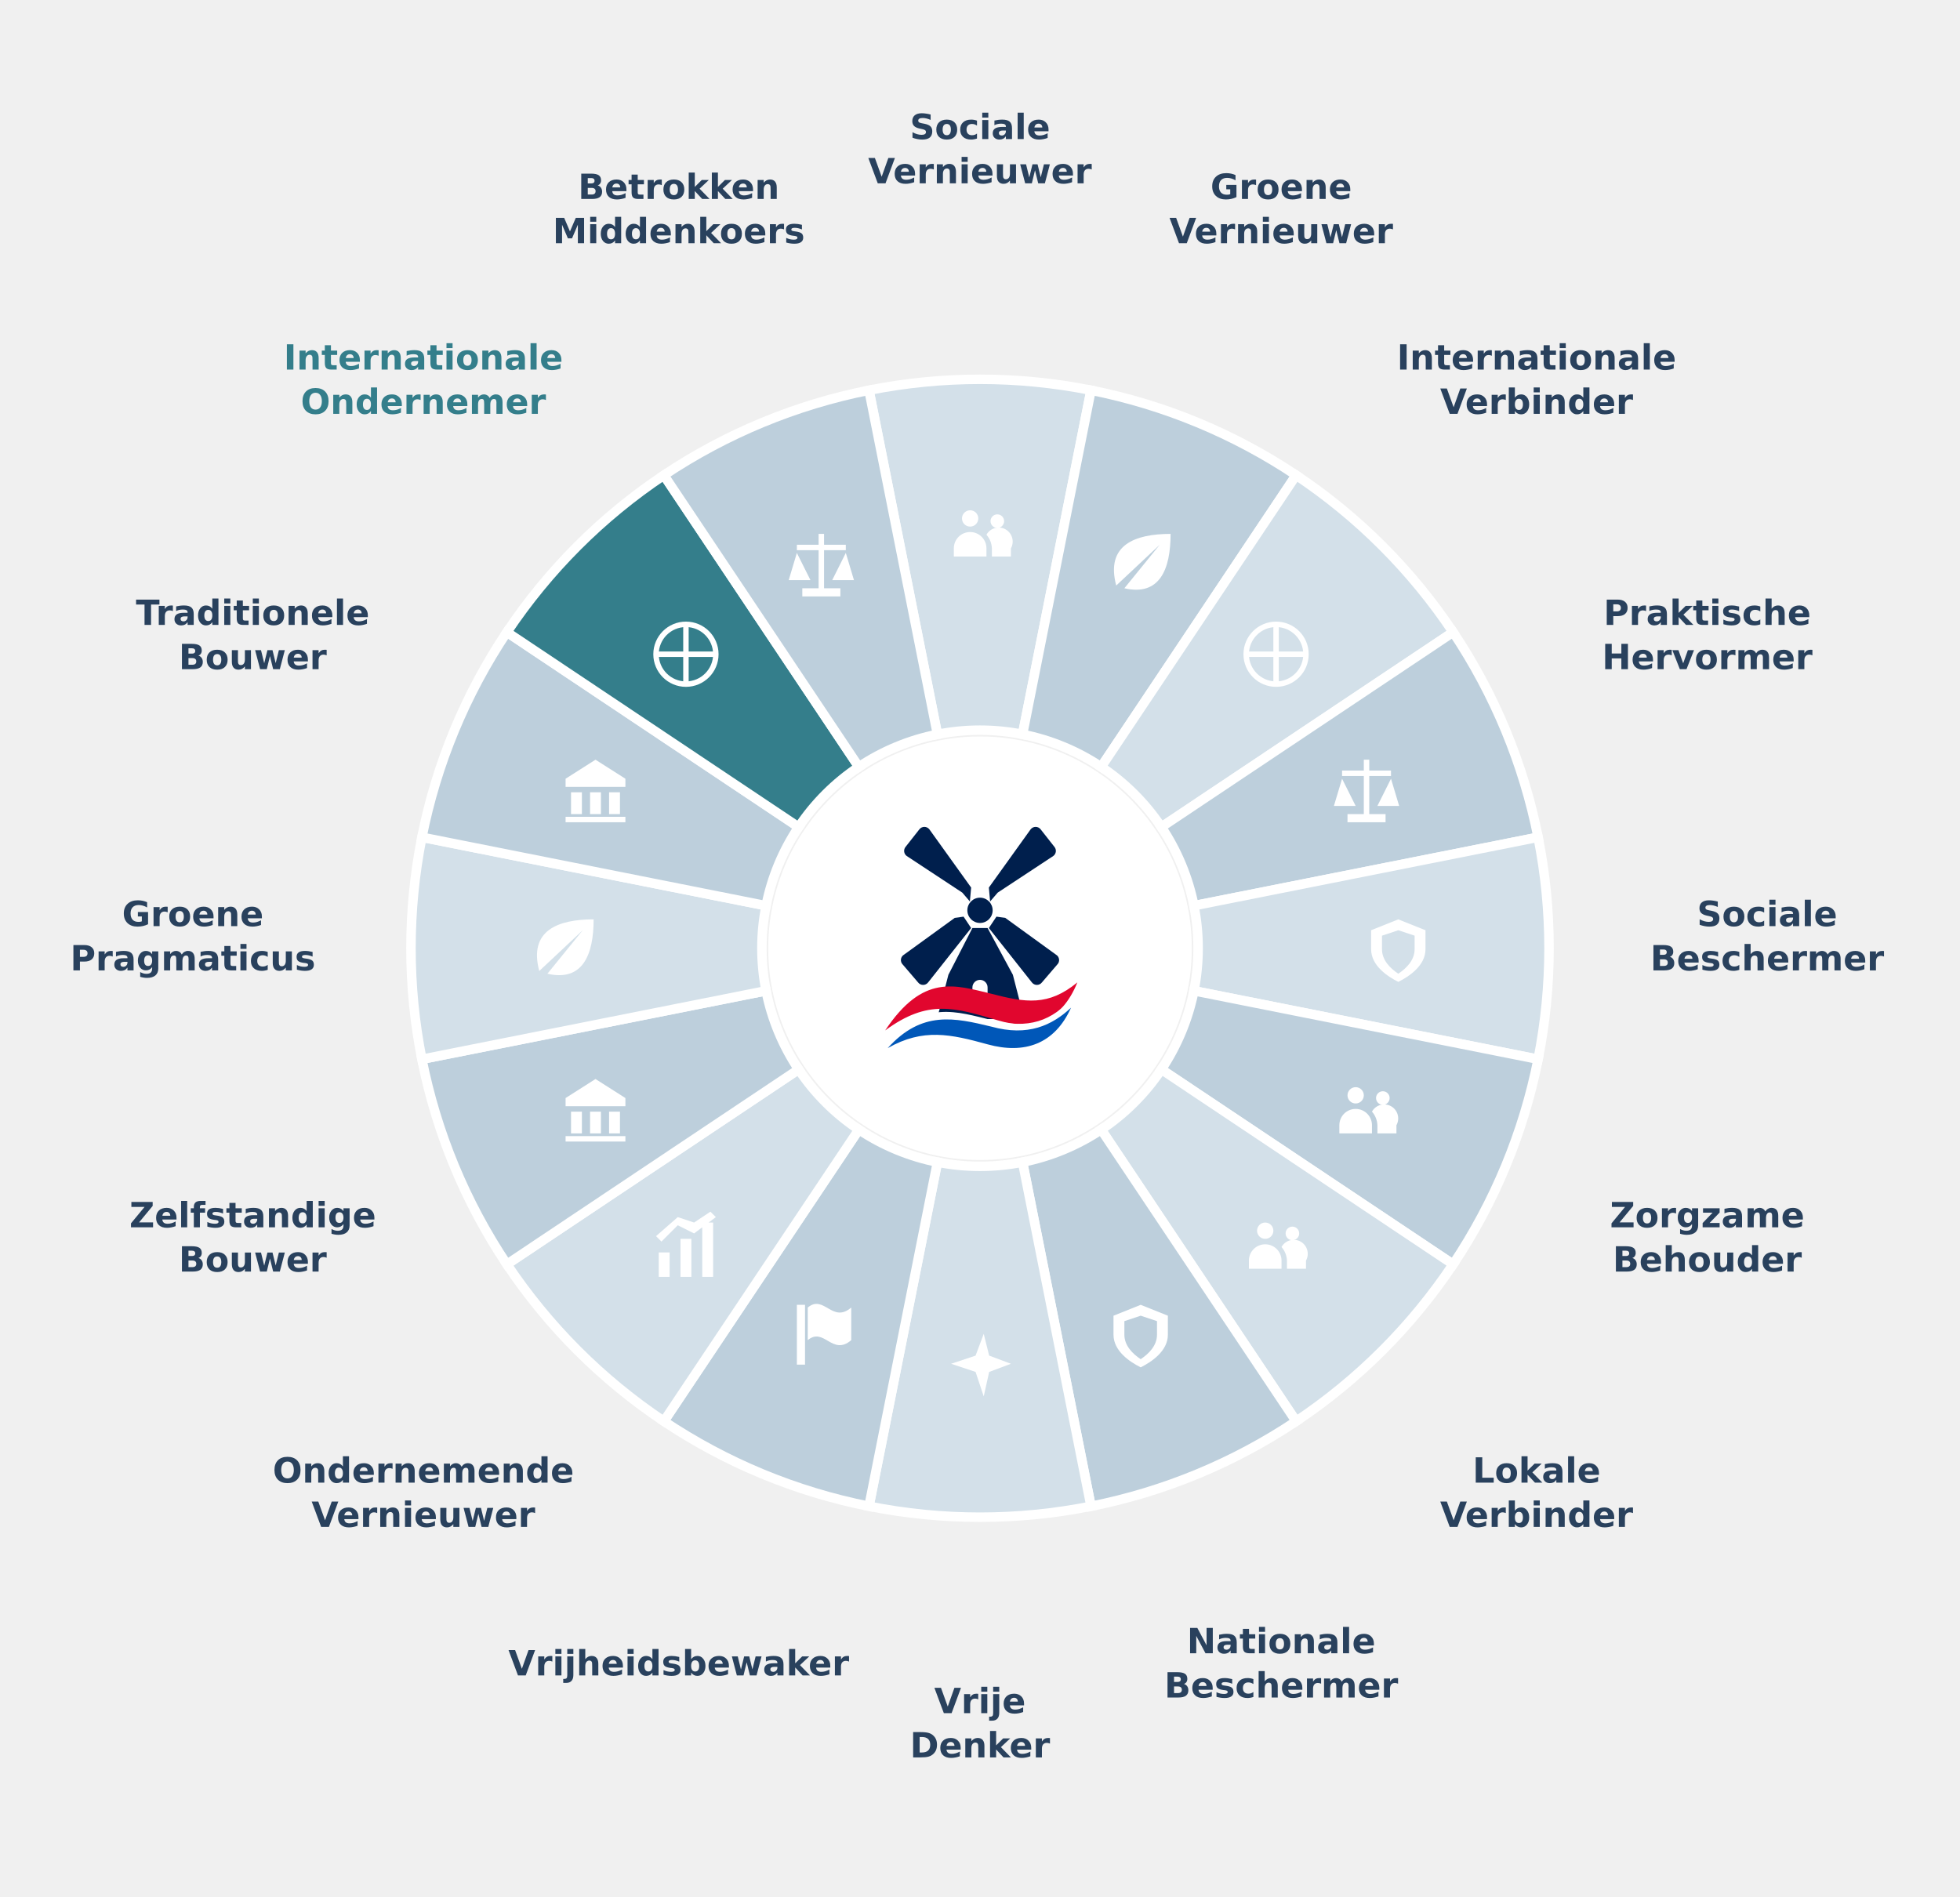
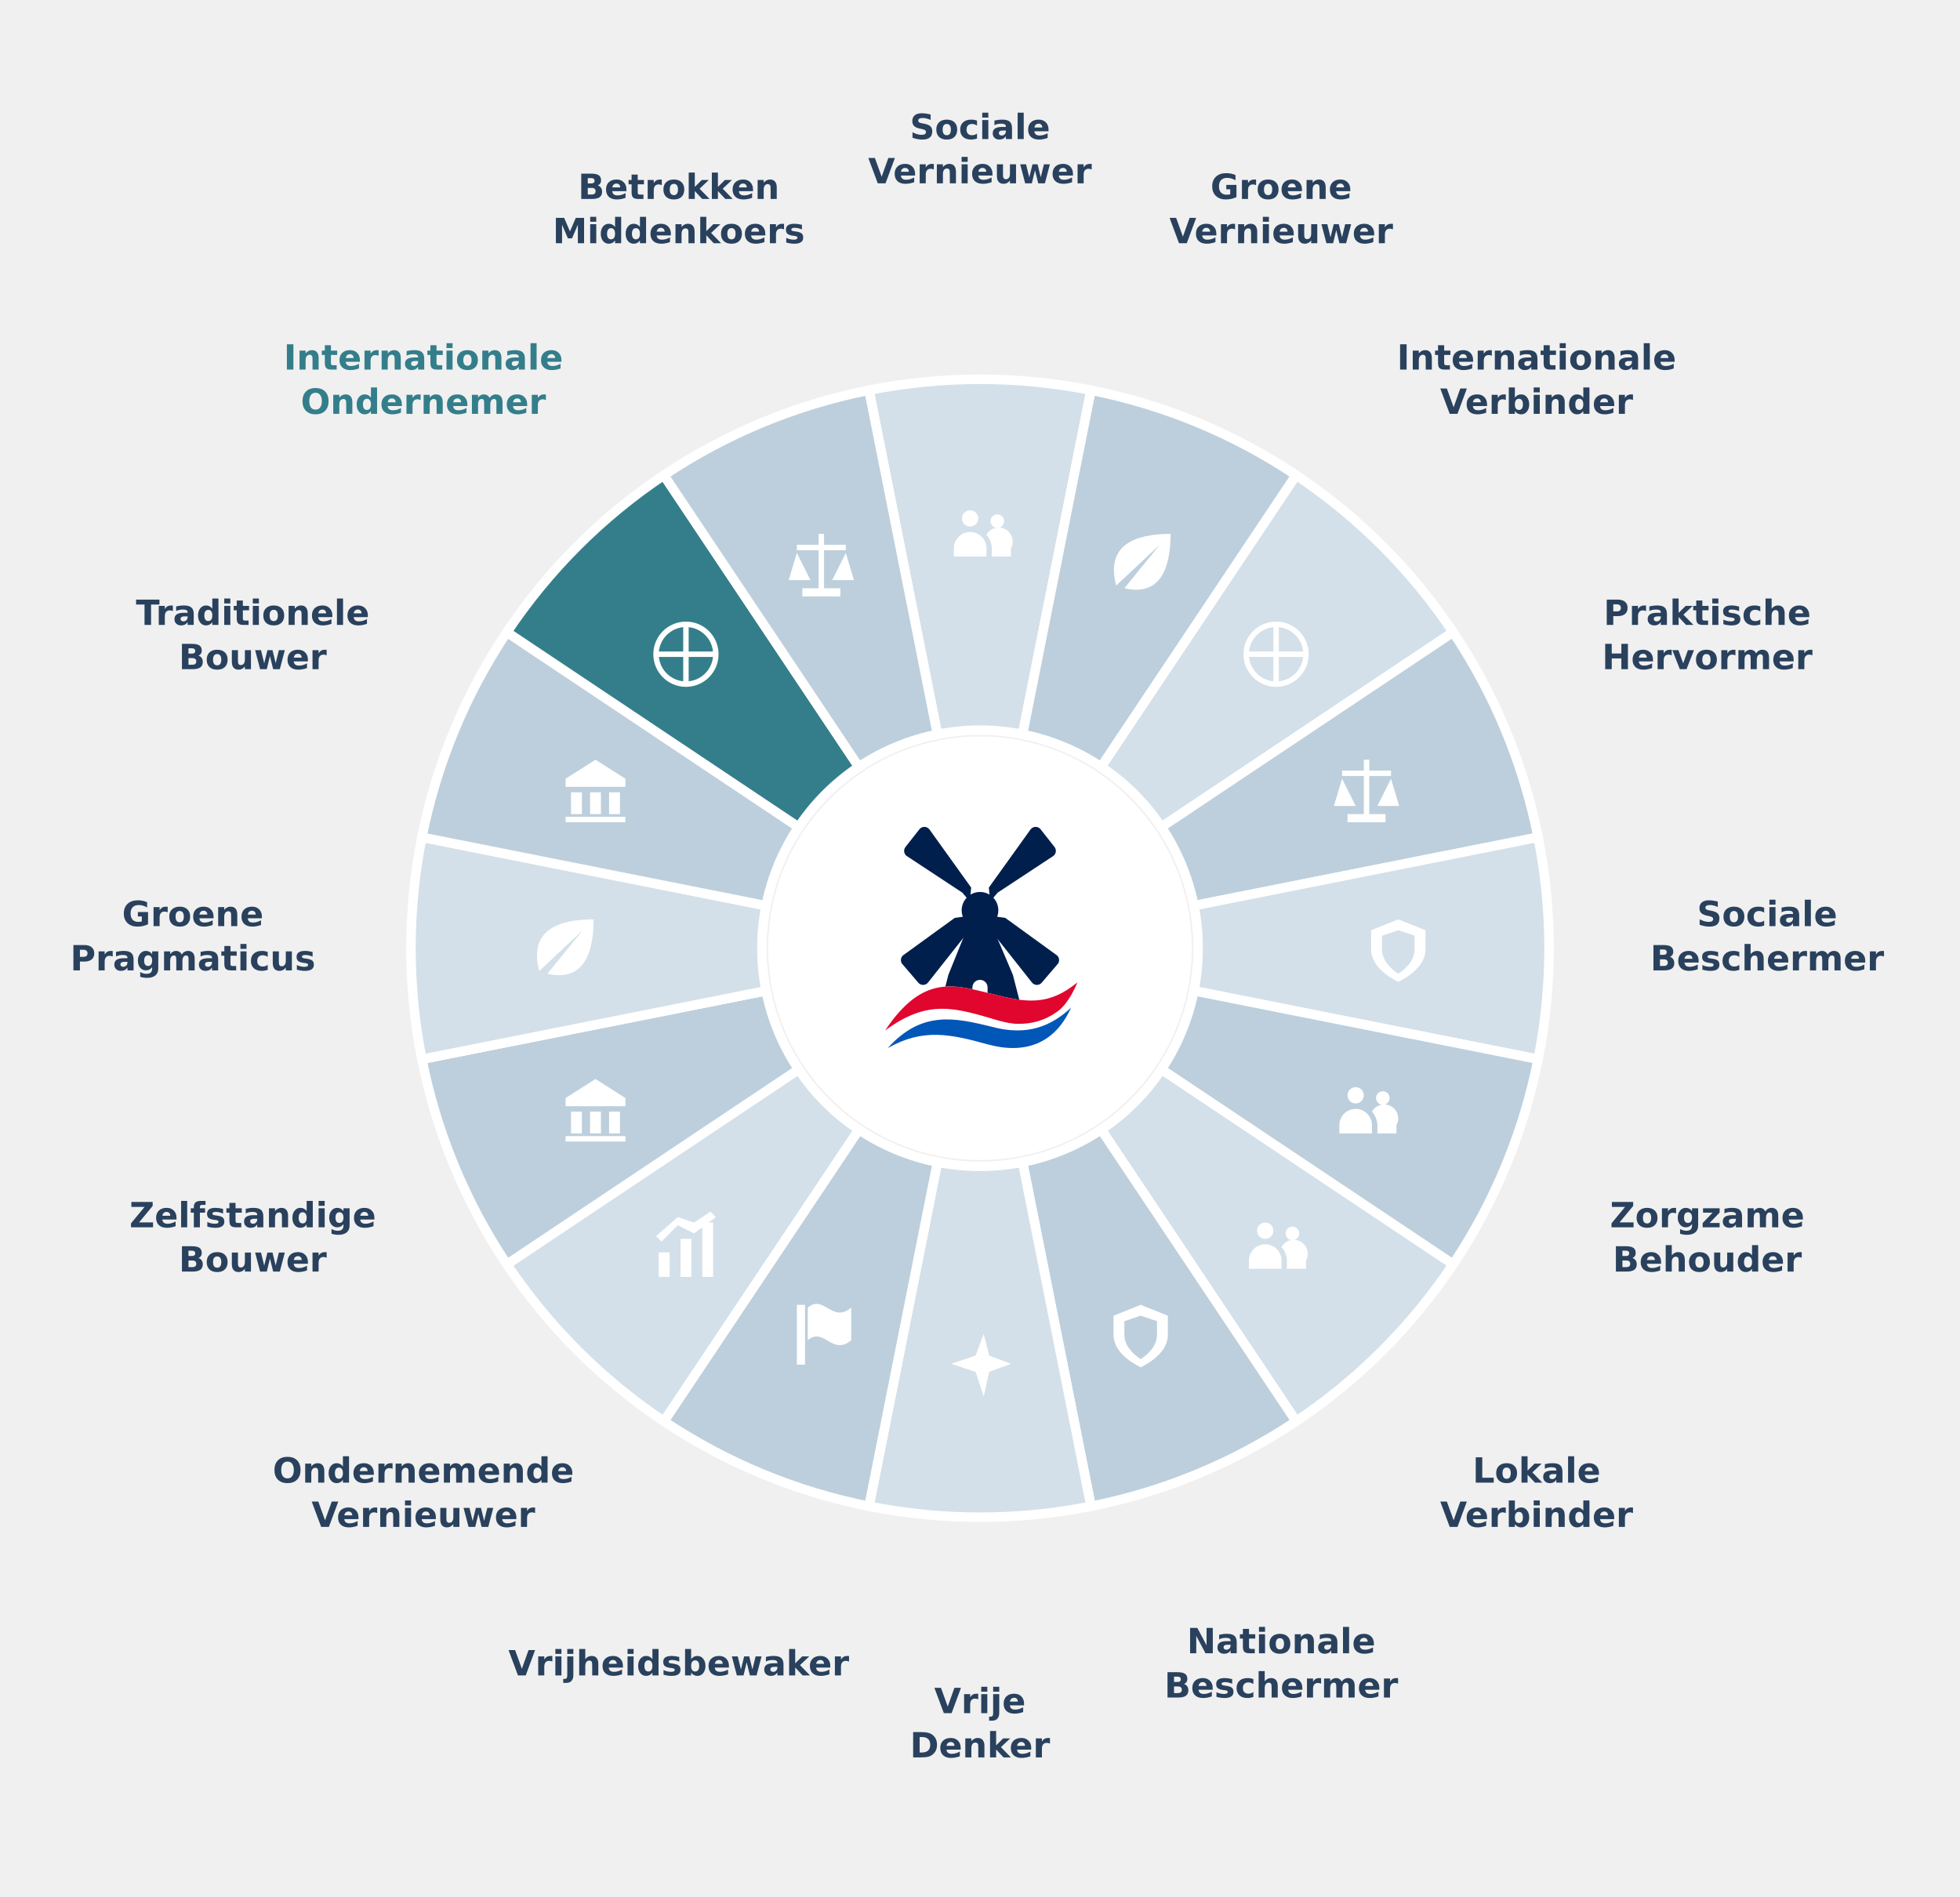
<svg xmlns="http://www.w3.org/2000/svg" viewBox="0 0 620 600">
  <path d="M296.54,232.33L274.88,123.46A180,180 0 0 1 345.12,123.46L323.46,232.33A69,69 0 0 0 296.54,232.33Z" fill="#d3e0e9" stroke="white" stroke-width="3" />
  <g transform="translate(300.00,158.00) scale(.86)" fill="white">
    <circle cx="8" cy="7" r="3" />
    <circle cx="18" cy="8" r="2.5" />
    <path d="M2 21v-3a6 6 0 0 1 12 0v3zm14 0v-3a8 8 0 0 0-2-5 5 5 0 0 1 9 5v3z" />
  </g>
  <text x="310.00" y="44.00" text-anchor="middle" font-family="DejaVu Sans,sans-serif" font-size="11" font-weight="bold" fill="#29415d">Sociale</text>
  <text x="310.00" y="58.00" text-anchor="middle" font-family="DejaVu Sans,sans-serif" font-size="11" font-weight="bold" fill="#29415d">Vernieuwer</text>
  <path d="M323.46,232.33L345.12,123.46A180,180 0 0 1 410.00,150.34L348.33,242.63A69,69 0 0 0 323.46,232.33Z" fill="#bdcfdc" stroke="white" stroke-width="3" />
  <g transform="translate(350.51,168.05) scale(.86)" fill="white">
    <path d="M3 20C-1 5 10 1 23 1c0 13-4 23-17 20L19 5z" />
  </g>
  <text x="405.29" y="62.95" text-anchor="middle" font-family="DejaVu Sans,sans-serif" font-size="11" font-weight="bold" fill="#29415d">Groene</text>
  <text x="405.29" y="76.95" text-anchor="middle" font-family="DejaVu Sans,sans-serif" font-size="11" font-weight="bold" fill="#29415d">Vernieuwer</text>
  <path d="M348.33,242.63L410.00,150.34A180,180 0 0 1 459.66,200.00L367.37,261.67A69,69 0 0 0 348.33,242.63Z" fill="#d3e0e9" stroke="white" stroke-width="3" />
  <g transform="translate(393.34,196.66) scale(.86)" fill="white">
    <path d="M12 0a12 12 0 1 1 0 24 12 12 0 1 1 0-24zM12 2a10 10 0 1 0 0 20 10 10 0 1 0 0-20z" fill-rule="evenodd" />
    <path d="M1 11h22v2H1zM11 1h2v22h-2z" />
  </g>
  <text x="486.07" y="116.93" text-anchor="middle" font-family="DejaVu Sans,sans-serif" font-size="11" font-weight="bold" fill="#29415d">Internationale</text>
  <text x="486.07" y="130.93" text-anchor="middle" font-family="DejaVu Sans,sans-serif" font-size="11" font-weight="bold" fill="#29415d">Verbinder</text>
  <path d="M367.37,261.67L459.66,200.00A180,180 0 0 1 486.54,264.88L377.67,286.54A69,69 0 0 0 367.37,261.67Z" fill="#bdcfdc" stroke="white" stroke-width="3" />
  <g transform="translate(421.95,239.49) scale(.86)" fill="white">
    <path d="M11 1h2v4h8v2h-8v14h6v3H5v-3h6V7H3V5h8zM3 8l5 10H0zm18 0 3 10H16z" />
  </g>
  <text x="540.05" y="197.71" text-anchor="middle" font-family="DejaVu Sans,sans-serif" font-size="11" font-weight="bold" fill="#29415d">Praktische</text>
  <text x="540.05" y="211.71" text-anchor="middle" font-family="DejaVu Sans,sans-serif" font-size="11" font-weight="bold" fill="#29415d">Hervormer</text>
  <path d="M377.67,286.54L486.54,264.88A180,180 0 0 1 486.54,335.12L377.67,313.46A69,69 0 0 0 377.67,286.54Z" fill="#d3e0e9" stroke="white" stroke-width="3" />
  <g transform="translate(432.00,290.00) scale(.86)" fill="white">
    <path d="m12 1 10 4v7c0 6-6 10-10 12C8 22 2 18 2 12V5zm0 4L6 7v5c0 4 3 7 6 9 3-2 6-5 6-9V7z" fill-rule="evenodd" />
  </g>
  <text x="559.00" y="293.00" text-anchor="middle" font-family="DejaVu Sans,sans-serif" font-size="11" font-weight="bold" fill="#29415d">Sociale</text>
  <text x="559.00" y="307.00" text-anchor="middle" font-family="DejaVu Sans,sans-serif" font-size="11" font-weight="bold" fill="#29415d">Beschermer</text>
  <path d="M377.67,313.46L486.54,335.12A180,180 0 0 1 459.66,400.00L367.37,338.33A69,69 0 0 0 377.67,313.46Z" fill="#bdcfdc" stroke="white" stroke-width="3" />
  <g transform="translate(421.95,340.51) scale(.86)" fill="white">
    <circle cx="8" cy="7" r="3" />
    <circle cx="18" cy="8" r="2.5" />
    <path d="M2 21v-3a6 6 0 0 1 12 0v3zm14 0v-3a8 8 0 0 0-2-5 5 5 0 0 1 9 5v3z" />
  </g>
  <text x="540.05" y="388.29" text-anchor="middle" font-family="DejaVu Sans,sans-serif" font-size="11" font-weight="bold" fill="#29415d">Zorgzame</text>
  <text x="540.05" y="402.29" text-anchor="middle" font-family="DejaVu Sans,sans-serif" font-size="11" font-weight="bold" fill="#29415d">Behouder</text>
  <path d="M367.37,338.33L459.66,400.00A180,180 0 0 1 410.00,449.66L348.33,357.37A69,69 0 0 0 367.37,338.33Z" fill="#d3e0e9" stroke="white" stroke-width="3" />
  <g transform="translate(393.34,383.34) scale(.86)" fill="white">
    <circle cx="8" cy="7" r="3" />
    <circle cx="18" cy="8" r="2.5" />
    <path d="M2 21v-3a6 6 0 0 1 12 0v3zm14 0v-3a8 8 0 0 0-2-5 5 5 0 0 1 9 5v3z" />
  </g>
  <text x="486.07" y="469.07" text-anchor="middle" font-family="DejaVu Sans,sans-serif" font-size="11" font-weight="bold" fill="#29415d">Lokale</text>
  <text x="486.07" y="483.07" text-anchor="middle" font-family="DejaVu Sans,sans-serif" font-size="11" font-weight="bold" fill="#29415d">Verbinder</text>
  <path d="M348.33,357.37L410.00,449.66A180,180 0 0 1 345.12,476.54L323.46,367.67A69,69 0 0 0 348.33,357.37Z" fill="#bdcfdc" stroke="white" stroke-width="3" />
  <g transform="translate(350.51,411.95) scale(.86)" fill="white">
    <path d="m12 1 10 4v7c0 6-6 10-10 12C8 22 2 18 2 12V5zm0 4L6 7v5c0 4 3 7 6 9 3-2 6-5 6-9V7z" fill-rule="evenodd" />
  </g>
  <text x="405.29" y="523.05" text-anchor="middle" font-family="DejaVu Sans,sans-serif" font-size="11" font-weight="bold" fill="#29415d">Nationale</text>
  <text x="405.29" y="537.05" text-anchor="middle" font-family="DejaVu Sans,sans-serif" font-size="11" font-weight="bold" fill="#29415d">Beschermer</text>
  <path d="M323.46,367.67L345.12,476.54A180,180 0 0 1 274.88,476.54L296.54,367.67A69,69 0 0 0 323.46,367.67Z" fill="#d3e0e9" stroke="white" stroke-width="3" />
  <g transform="translate(300.00,422.00) scale(.86)" fill="white">
    <path d="m13 0 2 8 8 3-8 3-2 9-3-9-9-3 9-3z" />
  </g>
  <text x="310.00" y="542.00" text-anchor="middle" font-family="DejaVu Sans,sans-serif" font-size="11" font-weight="bold" fill="#29415d">Vrije</text>
  <text x="310.00" y="556.00" text-anchor="middle" font-family="DejaVu Sans,sans-serif" font-size="11" font-weight="bold" fill="#29415d">Denker</text>
  <path d="M296.54,367.67L274.88,476.54A180,180 0 0 1 210.00,449.66L271.67,357.37A69,69 0 0 0 296.54,367.67Z" fill="#bdcfdc" stroke="white" stroke-width="3" />
  <g transform="translate(249.49,411.95) scale(.86)" fill="white">
    <path d="M3 1h3v22H3zm4 1c6-5 9 6 16 0v12c-7 6-10-5-16 0z" />
  </g>
  <text x="214.71" y="530.05" text-anchor="middle" font-family="DejaVu Sans,sans-serif" font-size="11" font-weight="bold" fill="#29415d">Vrijheidsbewaker</text>
  <path d="M271.67,357.37L210.00,449.66A180,180 0 0 1 160.34,400.00L252.63,338.33A69,69 0 0 0 271.67,357.37Z" fill="#d3e0e9" stroke="white" stroke-width="3" />
  <g transform="translate(206.66,383.34) scale(.86)" fill="white">
    <path d="M2 15h4v9H2zm8-5h4v14h-4zm8-6h4v20h-4zM1 9l8-7 6 2 6-4 2 2-8 6-6-3-6 6z" />
  </g>
  <text x="133.93" y="469.07" text-anchor="middle" font-family="DejaVu Sans,sans-serif" font-size="11" font-weight="bold" fill="#29415d">Ondernemende</text>
  <text x="133.93" y="483.07" text-anchor="middle" font-family="DejaVu Sans,sans-serif" font-size="11" font-weight="bold" fill="#29415d">Vernieuwer</text>
  <path d="M252.63,338.33L160.34,400.00A180,180 0 0 1 133.46,335.12L242.33,313.46A69,69 0 0 0 252.63,338.33Z" fill="#bdcfdc" stroke="white" stroke-width="3" />
  <g transform="translate(178.05,340.51) scale(.86)" fill="white">
    <path d="m1 8 11-7 11 7v3H1zm2 5h4v8H3zm7 0h4v8h-4zm7 0h4v8h-4zM1 22h22v2H1z" />
  </g>
  <text x="79.95" y="388.29" text-anchor="middle" font-family="DejaVu Sans,sans-serif" font-size="11" font-weight="bold" fill="#29415d">Zelfstandige</text>
  <text x="79.95" y="402.29" text-anchor="middle" font-family="DejaVu Sans,sans-serif" font-size="11" font-weight="bold" fill="#29415d">Bouwer</text>
  <path d="M242.33,313.46L133.46,335.12A180,180 0 0 1 133.46,264.88L242.33,286.54A69,69 0 0 0 242.33,313.46Z" fill="#d3e0e9" stroke="white" stroke-width="3" />
  <g transform="translate(168.00,290.00) scale(.86)" fill="white">
    <path d="M3 20C-1 5 10 1 23 1c0 13-4 23-17 20L19 5z" />
  </g>
  <text x="61.00" y="293.00" text-anchor="middle" font-family="DejaVu Sans,sans-serif" font-size="11" font-weight="bold" fill="#29415d">Groene</text>
  <text x="61.00" y="307.00" text-anchor="middle" font-family="DejaVu Sans,sans-serif" font-size="11" font-weight="bold" fill="#29415d">Pragmaticus</text>
  <path d="M242.33,286.54L133.46,264.88A180,180 0 0 1 160.34,200.00L252.63,261.67A69,69 0 0 0 242.33,286.54Z" fill="#bdcfdc" stroke="white" stroke-width="3" />
  <g transform="translate(178.05,239.49) scale(.86)" fill="white">
    <path d="m1 8 11-7 11 7v3H1zm2 5h4v8H3zm7 0h4v8h-4zm7 0h4v8h-4zM1 22h22v2H1z" />
  </g>
  <text x="79.95" y="197.71" text-anchor="middle" font-family="DejaVu Sans,sans-serif" font-size="11" font-weight="bold" fill="#29415d">Traditionele</text>
  <text x="79.95" y="211.71" text-anchor="middle" font-family="DejaVu Sans,sans-serif" font-size="11" font-weight="bold" fill="#29415d">Bouwer</text>
  <path d="M252.63,261.67L160.34,200.00A180,180 0 0 1 210.00,150.34L271.67,242.63A69,69 0 0 0 252.63,261.67Z" fill="#347e8b" stroke="white" stroke-width="3" />
  <g transform="translate(206.66,196.66) scale(.86)" fill="white">
    <path d="M12 0a12 12 0 1 1 0 24 12 12 0 1 1 0-24zM12 2a10 10 0 1 0 0 20 10 10 0 1 0 0-20z" fill-rule="evenodd" />
    <path d="M1 11h22v2H1zM11 1h2v22h-2z" />
  </g>
  <text x="133.93" y="116.93" text-anchor="middle" font-family="DejaVu Sans,sans-serif" font-size="11" font-weight="bold" fill="#347e8b">Internationale</text>
  <text x="133.93" y="130.93" text-anchor="middle" font-family="DejaVu Sans,sans-serif" font-size="11" font-weight="bold" fill="#347e8b">Ondernemer</text>
  <path d="M271.67,242.63L210.00,150.34A180,180 0 0 1 274.88,123.46L296.54,232.33A69,69 0 0 0 271.67,242.63Z" fill="#bdcfdc" stroke="white" stroke-width="3" />
  <g transform="translate(249.49,168.05) scale(.86)" fill="white">
    <path d="M11 1h2v4h8v2h-8v14h6v3H5v-3h6V7H3V5h8zM3 8l5 10H0zm18 0 3 10H16z" />
  </g>
  <text x="214.71" y="62.95" text-anchor="middle" font-family="DejaVu Sans,sans-serif" font-size="11" font-weight="bold" fill="#29415d">Betrokken</text>
  <text x="214.71" y="76.95" text-anchor="middle" font-family="DejaVu Sans,sans-serif" font-size="11" font-weight="bold" fill="#29415d">Middenkoers</text>
  <circle cx="310" cy="300" r="67" fill="white" />
  <g transform="translate(278,260) scale(.40)">
    <g fill="#001f4d">
      <path d="m72 63-6-7L22 27a5 5 0 0 1-1-7L32 6a5 5 0 0 1 8 0l33 46z" />
      <path d="m88 63 6-7 44-29a5 5 0 0 0 1-7L128 6a5 5 0 0 0-8 0L87 52z" />
      <path d="m67 75-7 1-40 29a5 5 0 0 0-1 8l12 14a5 5 0 0 0 8 0l34-43z" />
      <path d="m93 75 7 1 40 29a5 5 0 0 1 1 8l-12 14a5 5 0 0 1-8 0L87 84z" />
-       <path d="m74 84-19 37-9 35h69l-9-35-20-37z" />
-       <circle cx="80" cy="70" r="10" />
+       <path d="M74 74 55 121l-9 35h69l-9-35-20-47z" />
+       <circle cx="80" cy="70" r="14.5" />
    </g>
    <path d="M74 131a6 6 0 0 1 12 0v14H74z" fill="#fff" />
+     <path d="M5 165c30-45 55-36 84-29 27 7 45 10 68-9-1 4-2 7-3.5 10.5L152 147c-13 29-37 37-66 29-29-8-51-13-79 3z" fill="#fff" />
    <path d="M5 165c30-45 55-36 84-29 27 7 45 10 68-9-13 32-36 38-63 30-34-10-55-17-89 8" fill="#e1062e" />
    <path d="M5 174c32-33 56-24 85-17 28 7 47 1 64-19-9 28-36 40-65 31-33-10-54-13-84 5" fill="#fff" />
    <path d="M7 179c27-30 53-24 82-17 29 8 48-1 63-15-13 29-37 37-66 29-29-8-51-13-79 3" fill="#0057b8" />
  </g>
</svg>
